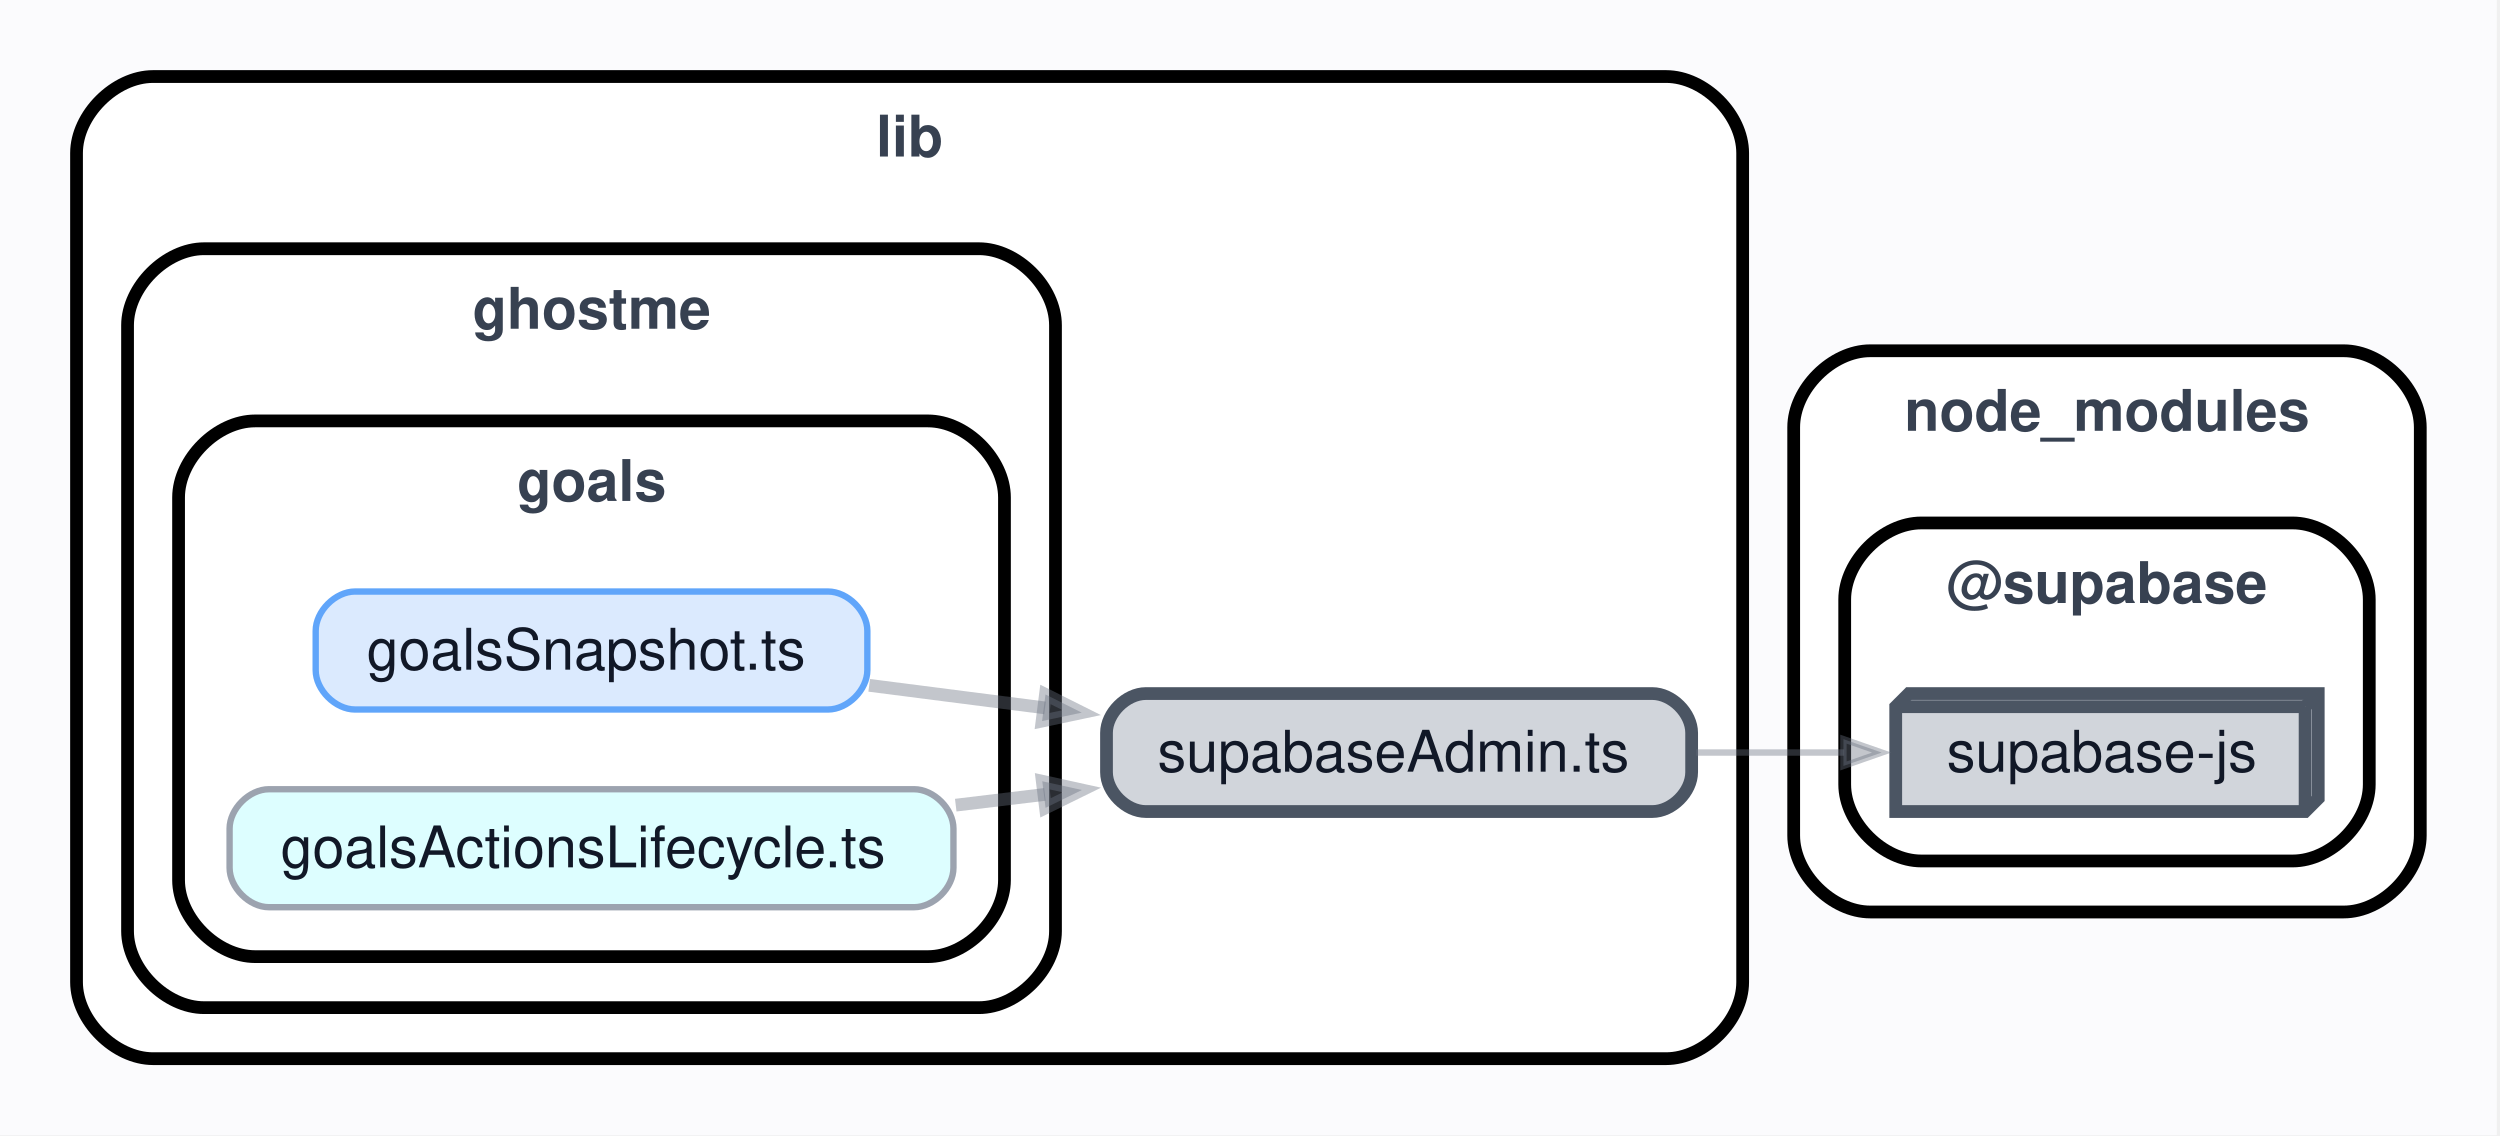
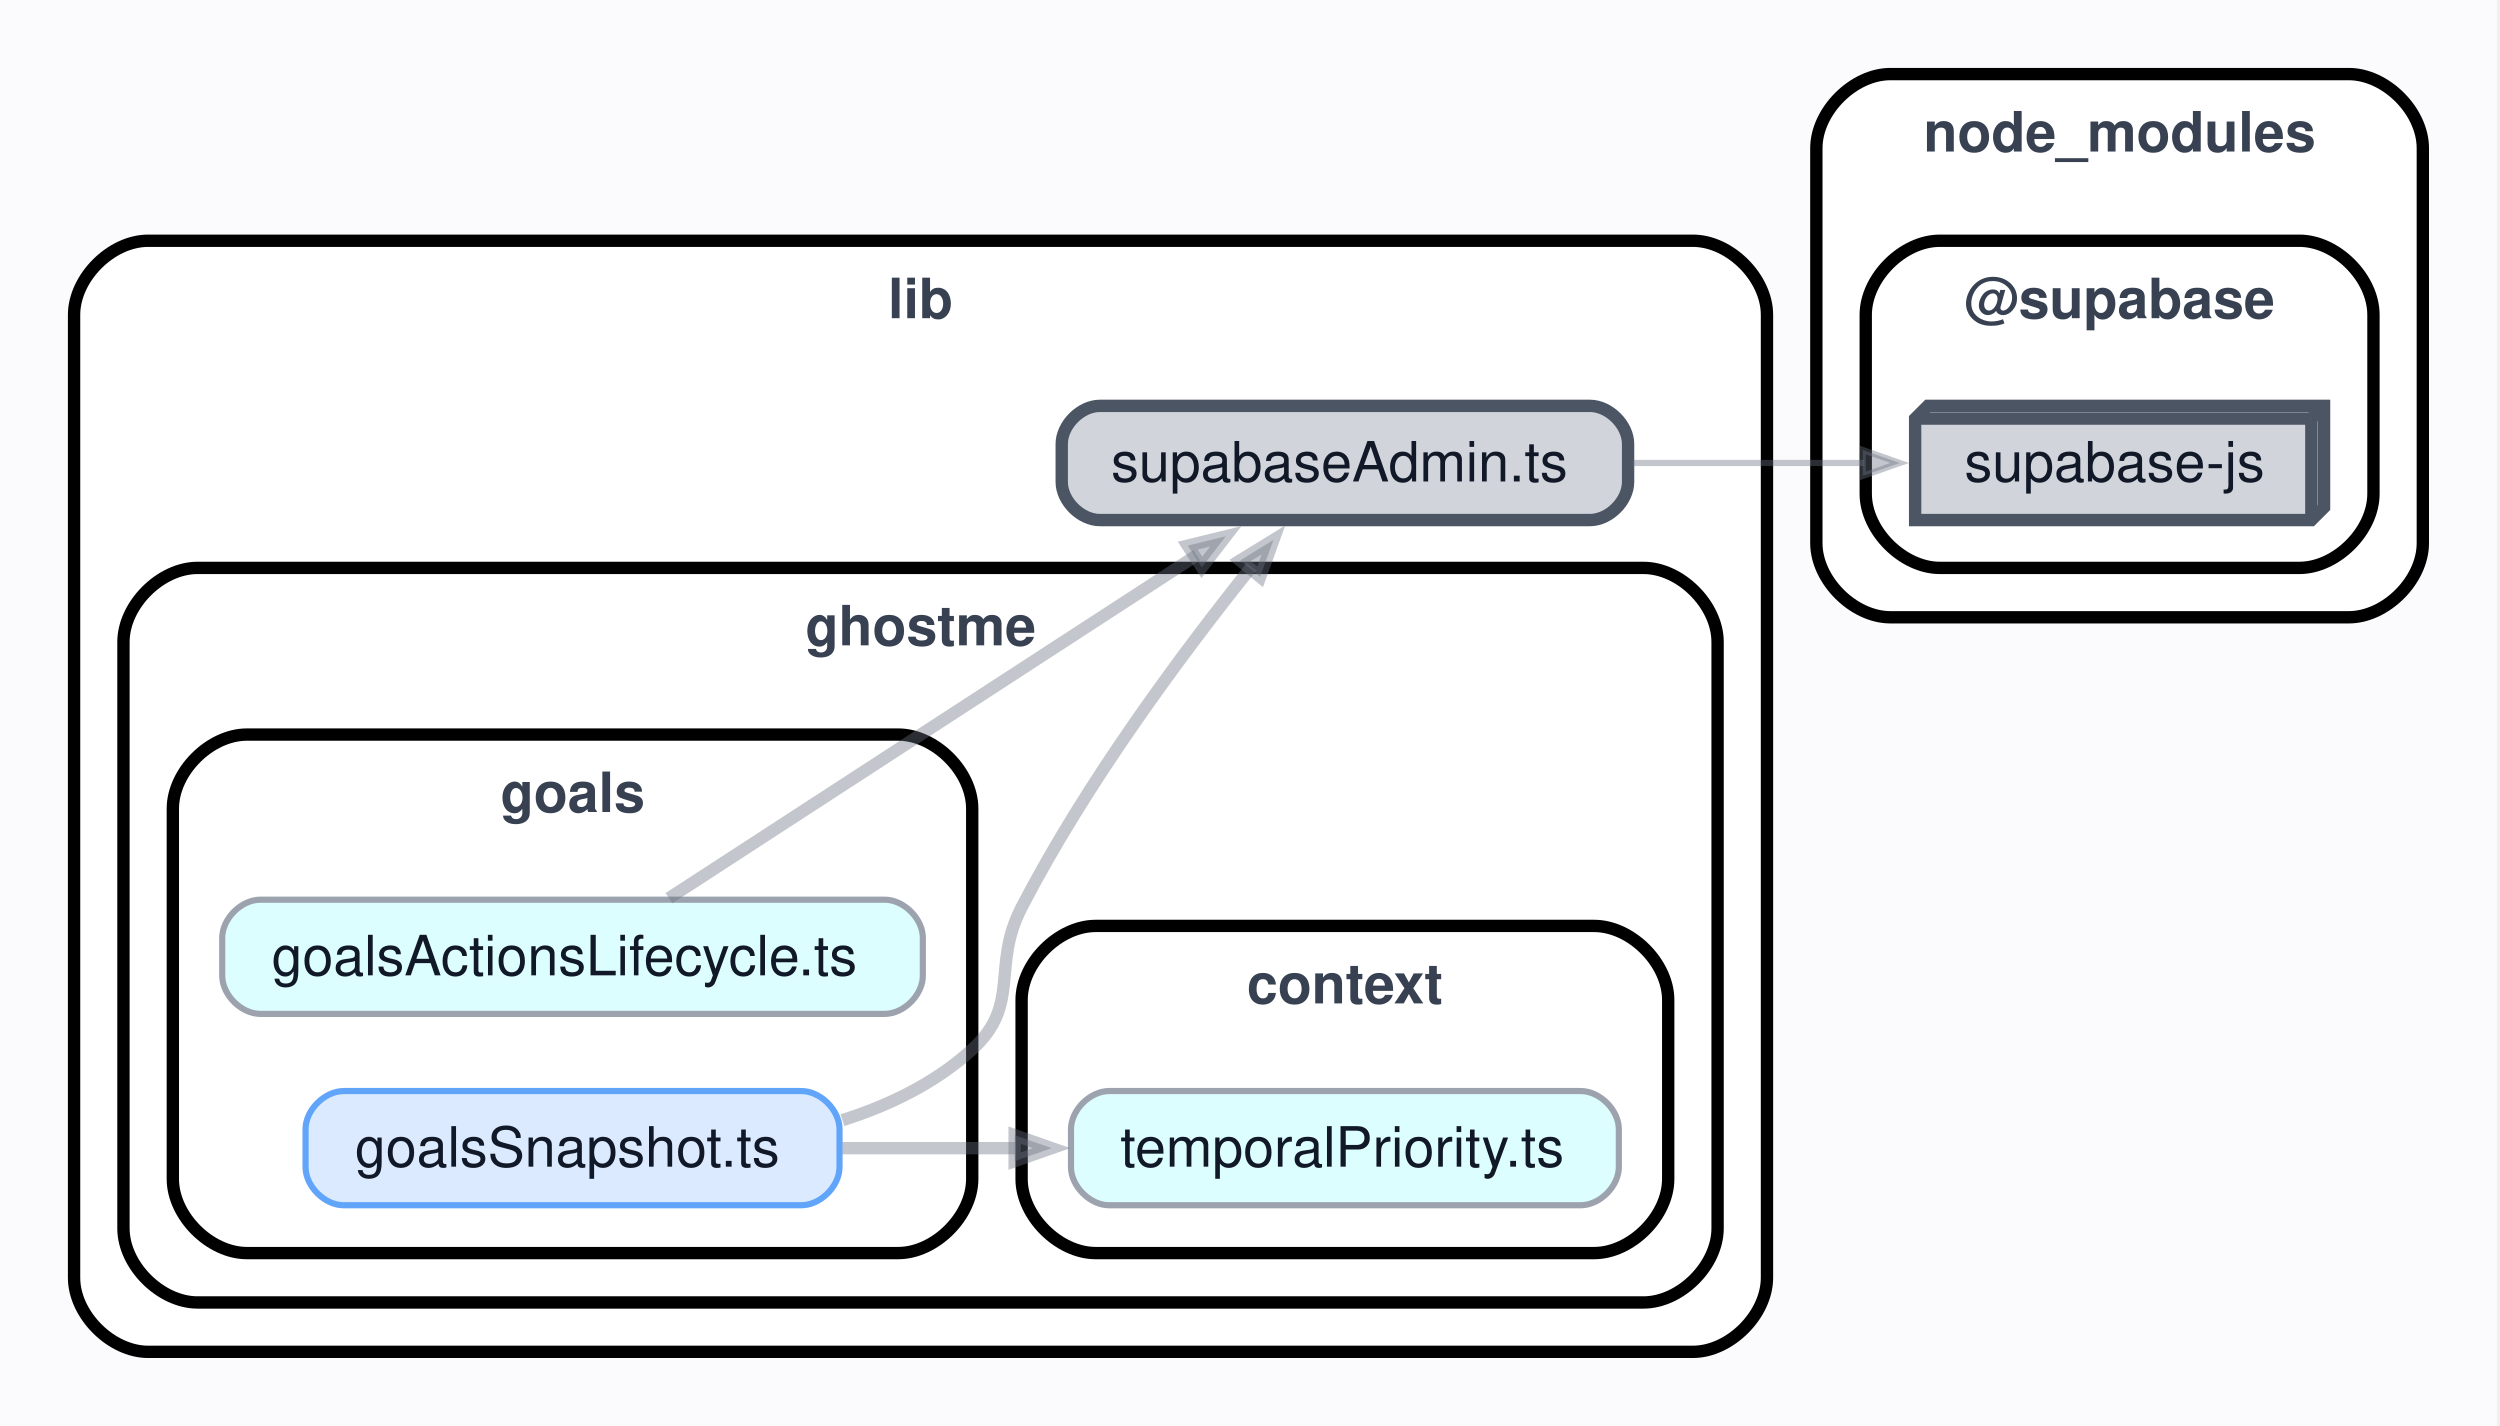
- <svg xmlns="http://www.w3.org/2000/svg" xmlns:xlink="http://www.w3.org/1999/xlink" width="392pt" height="178pt" viewBox="0.00 0.00 392.00 178.00">
-   <g id="graph0" class="graph" transform="scale(1 1) rotate(0) translate(4 174)">
-     <polygon fill="#fbfbfd" stroke="none" points="-4,4 -4,-174 387.5,-174 387.5,4 -4,4" />
+ <svg xmlns="http://www.w3.org/2000/svg" xmlns:xlink="http://www.w3.org/1999/xlink" width="405pt" height="231pt" viewBox="0.00 0.00 405.00 231.00">
+   <g id="graph0" class="graph" transform="scale(1 1) rotate(0) translate(4 227)">
+     <polygon fill="#fbfbfd" stroke="none" points="-4,4 -4,-227 400.5,-227 400.5,4 -4,4" />
    <g id="clust1" class="cluster">
-       <path fill="#ffffff" stroke="black" stroke-width="2" d="M20,-8C20,-8 257.25,-8 257.25,-8 263.25,-8 269.25,-14 269.25,-20 269.25,-20 269.25,-150 269.25,-150 269.25,-156 263.25,-162 257.25,-162 257.25,-162 20,-162 20,-162 14,-162 8,-156 8,-150 8,-150 8,-20 8,-20 8,-14 14,-8 20,-8" />
-       <text xml:space="preserve" text-anchor="middle" x="138.62" y="-149.45" font-family="Helvetica,sans-Serif" font-weight="bold" font-size="9.00" fill="#374151">lib</text>
+       <path fill="#ffffff" stroke="black" stroke-width="2" d="M20,-8C20,-8 270.25,-8 270.25,-8 276.25,-8 282.25,-14 282.25,-20 282.25,-20 282.25,-176 282.25,-176 282.25,-182 276.25,-188 270.25,-188 270.25,-188 20,-188 20,-188 14,-188 8,-182 8,-176 8,-176 8,-20 8,-20 8,-14 14,-8 20,-8" />
+       <text xml:space="preserve" text-anchor="middle" x="145.12" y="-175.45" font-family="Helvetica,sans-Serif" font-weight="bold" font-size="9.00" fill="#374151">lib</text>
    </g>
    <g id="clust2" class="cluster">
-       <path fill="#ffffff" stroke="black" stroke-width="2" d="M28,-16C28,-16 149.5,-16 149.5,-16 155.5,-16 161.5,-22 161.5,-28 161.5,-28 161.5,-123 161.5,-123 161.5,-129 155.5,-135 149.5,-135 149.5,-135 28,-135 28,-135 22,-135 16,-129 16,-123 16,-123 16,-28 16,-28 16,-22 22,-16 28,-16" />
-       <text xml:space="preserve" text-anchor="middle" x="88.75" y="-122.45" font-family="Helvetica,sans-Serif" font-weight="bold" font-size="9.00" fill="#374151">ghostme</text>
+       <path fill="#ffffff" stroke="black" stroke-width="2" d="M28,-16C28,-16 262.25,-16 262.25,-16 268.25,-16 274.25,-22 274.25,-28 274.25,-28 274.25,-123 274.25,-123 274.25,-129 268.25,-135 262.25,-135 262.25,-135 28,-135 28,-135 22,-135 16,-129 16,-123 16,-123 16,-28 16,-28 16,-22 22,-16 28,-16" />
+       <text xml:space="preserve" text-anchor="middle" x="145.12" y="-122.45" font-family="Helvetica,sans-Serif" font-weight="bold" font-size="9.00" fill="#374151">ghostme</text>
    </g>
    <g id="clust3" class="cluster">
+       <path fill="#ffffff" stroke="black" stroke-width="2" d="M173.5,-24C173.5,-24 254.25,-24 254.25,-24 260.25,-24 266.25,-30 266.25,-36 266.25,-36 266.25,-65 266.25,-65 266.25,-71 260.25,-77 254.25,-77 254.25,-77 173.5,-77 173.5,-77 167.5,-77 161.5,-71 161.5,-65 161.5,-65 161.5,-36 161.5,-36 161.5,-30 167.5,-24 173.5,-24" />
+       <text xml:space="preserve" text-anchor="middle" x="213.88" y="-64.45" font-family="Helvetica,sans-Serif" font-weight="bold" font-size="9.00" fill="#374151">context</text>
+     </g>
+     <g id="clust4" class="cluster">
      <path fill="#ffffff" stroke="black" stroke-width="2" d="M36,-24C36,-24 141.5,-24 141.5,-24 147.5,-24 153.5,-30 153.5,-36 153.5,-36 153.5,-96 153.5,-96 153.5,-102 147.5,-108 141.5,-108 141.5,-108 36,-108 36,-108 30,-108 24,-102 24,-96 24,-96 24,-36 24,-36 24,-30 30,-24 36,-24" />
      <text xml:space="preserve" text-anchor="middle" x="88.75" y="-95.45" font-family="Helvetica,sans-Serif" font-weight="bold" font-size="9.00" fill="#374151">goals</text>
    </g>
-     <g id="clust4" class="cluster">
-       <path fill="#ffffff" stroke="black" stroke-width="2" d="M289.25,-31C289.25,-31 363.5,-31 363.5,-31 369.5,-31 375.5,-37 375.5,-43 375.5,-43 375.5,-107 375.5,-107 375.5,-113 369.5,-119 363.5,-119 363.5,-119 289.25,-119 289.25,-119 283.25,-119 277.25,-113 277.25,-107 277.25,-107 277.25,-43 277.25,-43 277.25,-37 283.25,-31 289.25,-31" />
-       <text xml:space="preserve" text-anchor="middle" x="326.38" y="-106.45" font-family="Helvetica,sans-Serif" font-weight="bold" font-size="9.00" fill="#374151">node_modules</text>
+     <g id="clust5" class="cluster">
+       <path fill="#ffffff" stroke="black" stroke-width="2" d="M302.25,-127C302.25,-127 376.5,-127 376.5,-127 382.5,-127 388.5,-133 388.5,-139 388.5,-139 388.5,-203 388.5,-203 388.5,-209 382.5,-215 376.5,-215 376.5,-215 302.25,-215 302.25,-215 296.25,-215 290.25,-209 290.25,-203 290.25,-203 290.25,-139 290.25,-139 290.25,-133 296.25,-127 302.25,-127" />
+       <text xml:space="preserve" text-anchor="middle" x="339.38" y="-202.45" font-family="Helvetica,sans-Serif" font-weight="bold" font-size="9.00" fill="#374151">node_modules</text>
    </g>
-     <g id="clust5" class="cluster">
-       <path fill="#ffffff" stroke="black" stroke-width="2" d="M297.25,-39C297.25,-39 355.5,-39 355.5,-39 361.5,-39 367.5,-45 367.5,-51 367.5,-51 367.5,-80 367.5,-80 367.5,-86 361.5,-92 355.5,-92 355.5,-92 297.25,-92 297.25,-92 291.25,-92 285.25,-86 285.25,-80 285.25,-80 285.25,-51 285.25,-51 285.25,-45 291.25,-39 297.25,-39" />
-       <text xml:space="preserve" text-anchor="middle" x="326.38" y="-79.45" font-family="Helvetica,sans-Serif" font-weight="bold" font-size="9.00" fill="#374151">@supabase</text>
+     <g id="clust6" class="cluster">
+       <path fill="#ffffff" stroke="black" stroke-width="2" d="M310.25,-135C310.25,-135 368.5,-135 368.5,-135 374.5,-135 380.5,-141 380.5,-147 380.5,-147 380.5,-176 380.5,-176 380.5,-182 374.5,-188 368.5,-188 368.5,-188 310.25,-188 310.25,-188 304.25,-188 298.25,-182 298.25,-176 298.25,-176 298.25,-147 298.25,-147 298.25,-141 304.25,-135 310.25,-135" />
+       <text xml:space="preserve" text-anchor="middle" x="339.38" y="-175.45" font-family="Helvetica,sans-Serif" font-weight="bold" font-size="9.00" fill="#374151">@supabase</text>
    </g>
    <g id="node1" class="node">
      <g id="a_node1">
-         <a xlink:href="lib/ghostme/goals/goalsActionsLifecycle.ts" xlink:title="goalsActionsLifecycle.ts">
-           <path fill="#ddfeff" stroke="#9ca3af" d="M139.33,-50.25C139.33,-50.25 38.17,-50.25 38.17,-50.25 35.08,-50.25 32,-47.17 32,-44.08 32,-44.08 32,-37.92 32,-37.92 32,-34.83 35.08,-31.75 38.17,-31.75 38.17,-31.75 139.33,-31.75 139.33,-31.75 142.42,-31.75 145.5,-34.83 145.5,-37.92 145.5,-37.92 145.5,-44.08 145.5,-44.08 145.5,-47.17 142.42,-50.25 139.33,-50.25" />
-           <text xml:space="preserve" text-anchor="start" x="40" y="-38" font-family="Helvetica,sans-Serif" font-size="9.00" fill="#111827">goalsActionsLifecycle.ts</text>
+         <a xlink:href="lib/ghostme/context/temporalPriority.ts" xlink:title="temporalPriority.ts">
+           <path fill="#ddfeff" stroke="#9ca3af" d="M252.08,-50.25C252.08,-50.25 175.67,-50.25 175.67,-50.25 172.58,-50.25 169.5,-47.17 169.5,-44.08 169.5,-44.08 169.5,-37.92 169.5,-37.92 169.5,-34.83 172.58,-31.75 175.67,-31.75 175.67,-31.75 252.08,-31.75 252.08,-31.75 255.17,-31.75 258.25,-34.83 258.25,-37.92 258.25,-37.92 258.25,-44.08 258.25,-44.08 258.25,-47.17 255.17,-50.25 252.08,-50.25" />
+           <text xml:space="preserve" text-anchor="start" x="177.5" y="-38" font-family="Helvetica,sans-Serif" font-size="9.00" fill="#111827">temporalPriority.ts</text>
        </a>
      </g>
    </g>
    <g id="node2" class="node">
      <g id="a_node2">
+         <a xlink:href="lib/ghostme/goals/goalsActionsLifecycle.ts" xlink:title="goalsActionsLifecycle.ts">
+           <path fill="#ddfeff" stroke="#9ca3af" d="M139.33,-81.25C139.33,-81.25 38.17,-81.25 38.17,-81.25 35.08,-81.25 32,-78.17 32,-75.08 32,-75.08 32,-68.92 32,-68.92 32,-65.83 35.08,-62.75 38.17,-62.75 38.17,-62.75 139.33,-62.75 139.33,-62.75 142.42,-62.75 145.5,-65.83 145.5,-68.92 145.5,-68.92 145.5,-75.08 145.5,-75.08 145.5,-78.17 142.42,-81.25 139.33,-81.25" />
+           <text xml:space="preserve" text-anchor="start" x="40" y="-69" font-family="Helvetica,sans-Serif" font-size="9.00" fill="#111827">goalsActionsLifecycle.ts</text>
+         </a>
+       </g>
+     </g>
+     <g id="node3" class="node">
+       <g id="a_node3">
        <a xlink:href="lib/supabaseAdmin.ts" xlink:title="supabaseAdmin.ts">
-           <path fill="#d1d5db" stroke="#4b5563" stroke-width="2" d="M255.08,-65.25C255.08,-65.25 175.67,-65.25 175.67,-65.25 172.58,-65.25 169.5,-62.17 169.5,-59.08 169.5,-59.08 169.5,-52.92 169.5,-52.92 169.5,-49.83 172.58,-46.75 175.67,-46.75 175.67,-46.75 255.08,-46.75 255.08,-46.75 258.17,-46.75 261.25,-49.83 261.25,-52.92 261.25,-52.92 261.25,-59.08 261.25,-59.08 261.25,-62.17 258.17,-65.25 255.08,-65.25" />
-           <text xml:space="preserve" text-anchor="start" x="177.5" y="-53" font-family="Helvetica,sans-Serif" font-size="9.00" fill="#111827">supabaseAdmin.ts</text>
+           <path fill="#d1d5db" stroke="#4b5563" stroke-width="2" d="M253.58,-161.25C253.58,-161.25 174.17,-161.25 174.17,-161.25 171.08,-161.25 168,-158.17 168,-155.08 168,-155.08 168,-148.92 168,-148.92 168,-145.83 171.08,-142.75 174.17,-142.75 174.17,-142.75 253.58,-142.75 253.58,-142.75 256.67,-142.75 259.75,-145.83 259.75,-148.92 259.75,-148.92 259.75,-155.08 259.75,-155.08 259.75,-158.17 256.67,-161.25 253.58,-161.25" />
+           <text xml:space="preserve" text-anchor="start" x="176" y="-149" font-family="Helvetica,sans-Serif" font-size="9.00" fill="#111827">supabaseAdmin.ts</text>
        </a>
      </g>
    </g>
    <g id="edge1" class="edge">
-       <path fill="none" stroke="#6b7280" stroke-width="2" stroke-opacity="0.4" d="M145.86,-47.75C150.51,-48.31 155.2,-48.88 159.84,-49.44" />
-       <polygon fill="#6b7280" fill-opacity="0.4" stroke="#6b7280" stroke-width="2" stroke-opacity="0.4" points="159.43,-51.5 165.64,-50.13 159.94,-47.33 159.43,-51.5" />
+       <path fill="none" stroke="#6b7280" stroke-width="2" stroke-opacity="0.4" d="M104.36,-81.49C125.49,-95.22 164.78,-120.75 189.84,-137.03" />
+       <polygon fill="#6b7280" fill-opacity="0.4" stroke="#6b7280" stroke-width="2" stroke-opacity="0.4" points="188.41,-138.61 194.58,-140.12 190.7,-135.09 188.41,-138.61" />
+     </g>
+     <g id="node5" class="node">
+       <g id="a_node5">
+         <a xlink:href="https://www.npmjs.com/package/@supabase/supabase-js" xlink:title="supabase-js">
+           <polygon fill="#d1d5db" stroke="#4b5563" stroke-width="2" points="372.5,-161.25 308.31,-161.25 306.25,-159.19 306.25,-142.75 370.44,-142.75 372.5,-144.81 372.5,-161.25" />
+           <polyline fill="none" stroke="#4b5563" stroke-width="2" points="370.44,-159.19 306.25,-159.19" />
+           <polyline fill="none" stroke="#4b5563" stroke-width="2" points="370.44,-159.19 370.44,-142.75" />
+           <polyline fill="none" stroke="#4b5563" stroke-width="2" points="370.44,-159.19 372.5,-161.25" />
+           <text xml:space="preserve" text-anchor="start" x="314.25" y="-149" font-family="Helvetica,sans-Serif" font-size="9.00" fill="#111827">supabase-js</text>
+         </a>
+       </g>
+     </g>
+     <g id="edge4" class="edge">
+       <path fill="none" stroke="#6b7280" stroke-opacity="0.4" d="M260.51,-152C272.8,-152 286.01,-152 297.99,-152" />
+       <polygon fill="#6b7280" fill-opacity="0.4" stroke="#6b7280" stroke-opacity="0.4" points="297.76,-154.1 303.76,-152 297.76,-149.9 297.76,-154.1" />
    </g>
    <g id="node4" class="node">
      <g id="a_node4">
-         <a xlink:href="https://www.npmjs.com/package/@supabase/supabase-js" xlink:title="supabase-js">
-           <polygon fill="#d1d5db" stroke="#4b5563" stroke-width="2" points="359.5,-65.25 295.31,-65.25 293.25,-63.19 293.25,-46.75 357.44,-46.75 359.5,-48.81 359.5,-65.25" />
-           <polyline fill="none" stroke="#4b5563" stroke-width="2" points="357.44,-63.19 293.25,-63.19" />
-           <polyline fill="none" stroke="#4b5563" stroke-width="2" points="357.44,-63.19 357.44,-46.75" />
-           <polyline fill="none" stroke="#4b5563" stroke-width="2" points="357.44,-63.19 359.5,-65.25" />
-           <text xml:space="preserve" text-anchor="start" x="301.25" y="-53" font-family="Helvetica,sans-Serif" font-size="9.00" fill="#111827">supabase-js</text>
-         </a>
-       </g>
-     </g>
-     <g id="edge3" class="edge">
-       <path fill="none" stroke="#6b7280" stroke-opacity="0.4" d="M261.97,-56C269.67,-56 277.61,-56 285.16,-56" />
-       <polygon fill="#6b7280" fill-opacity="0.4" stroke="#6b7280" stroke-opacity="0.4" points="285.05,-58.1 291.05,-56 285.05,-53.9 285.05,-58.1" />
-     </g>
-     <g id="node3" class="node">
-       <g id="a_node3">
        <a xlink:href="lib/ghostme/goals/goalsSnapshot.ts" xlink:title="goalsSnapshot.ts">
-           <path fill="#dbeafe" stroke="#60a5fa" d="M125.83,-81.25C125.83,-81.25 51.67,-81.25 51.67,-81.25 48.58,-81.25 45.5,-78.17 45.5,-75.08 45.5,-75.08 45.5,-68.92 45.5,-68.92 45.5,-65.83 48.58,-62.75 51.67,-62.75 51.67,-62.75 125.83,-62.75 125.83,-62.75 128.92,-62.75 132,-65.83 132,-68.92 132,-68.92 132,-75.08 132,-75.08 132,-78.17 128.92,-81.25 125.83,-81.25" />
-           <text xml:space="preserve" text-anchor="start" x="53.5" y="-69" font-family="Helvetica,sans-Serif" font-size="9.00" fill="#111827">goalsSnapshot.ts</text>
+           <path fill="#dbeafe" stroke="#60a5fa" d="M125.83,-50.25C125.83,-50.25 51.67,-50.25 51.67,-50.25 48.58,-50.25 45.5,-47.17 45.5,-44.08 45.5,-44.08 45.5,-37.92 45.5,-37.92 45.5,-34.83 48.58,-31.75 51.67,-31.75 51.67,-31.75 125.83,-31.75 125.83,-31.75 128.92,-31.75 132,-34.83 132,-37.92 132,-37.92 132,-44.08 132,-44.08 132,-47.17 128.92,-50.25 125.83,-50.25" />
+           <text xml:space="preserve" text-anchor="start" x="53.5" y="-38" font-family="Helvetica,sans-Serif" font-size="9.00" fill="#111827">goalsSnapshot.ts</text>
        </a>
      </g>
    </g>
    <g id="edge2" class="edge">
-       <path fill="none" stroke="#6b7280" stroke-width="2" stroke-opacity="0.4" d="M132.29,-66.54C141.16,-65.4 150.63,-64.18 159.86,-63" />
-       <polygon fill="#6b7280" fill-opacity="0.4" stroke="#6b7280" stroke-width="2" stroke-opacity="0.4" points="159.93,-65.11 165.62,-62.26 159.4,-60.94 159.93,-65.11" />
+       <path fill="none" stroke="#6b7280" stroke-width="2" stroke-opacity="0.4" d="M132.47,-41C141.52,-41 151.18,-41 160.54,-41" />
+       <polygon fill="#6b7280" fill-opacity="0.4" stroke="#6b7280" stroke-width="2" stroke-opacity="0.4" points="160.37,-43.1 166.37,-41 160.37,-38.9 160.37,-43.1" />
+     </g>
+     <g id="edge3" class="edge">
+       <path fill="none" stroke="#6b7280" stroke-width="2" stroke-opacity="0.4" d="M132.47,-45.53C140.17,-47.97 147.61,-51.61 153.5,-57 161.49,-64.31 156.53,-70.39 161.5,-80 171.95,-100.21 187.52,-121.15 198.77,-135.2" />
+       <polygon fill="#6b7280" fill-opacity="0.4" stroke="#6b7280" stroke-width="2" stroke-opacity="0.4" points="196.89,-136.21 202.3,-139.53 200.14,-133.55 196.89,-136.21" />
    </g>
  </g>
</svg>
